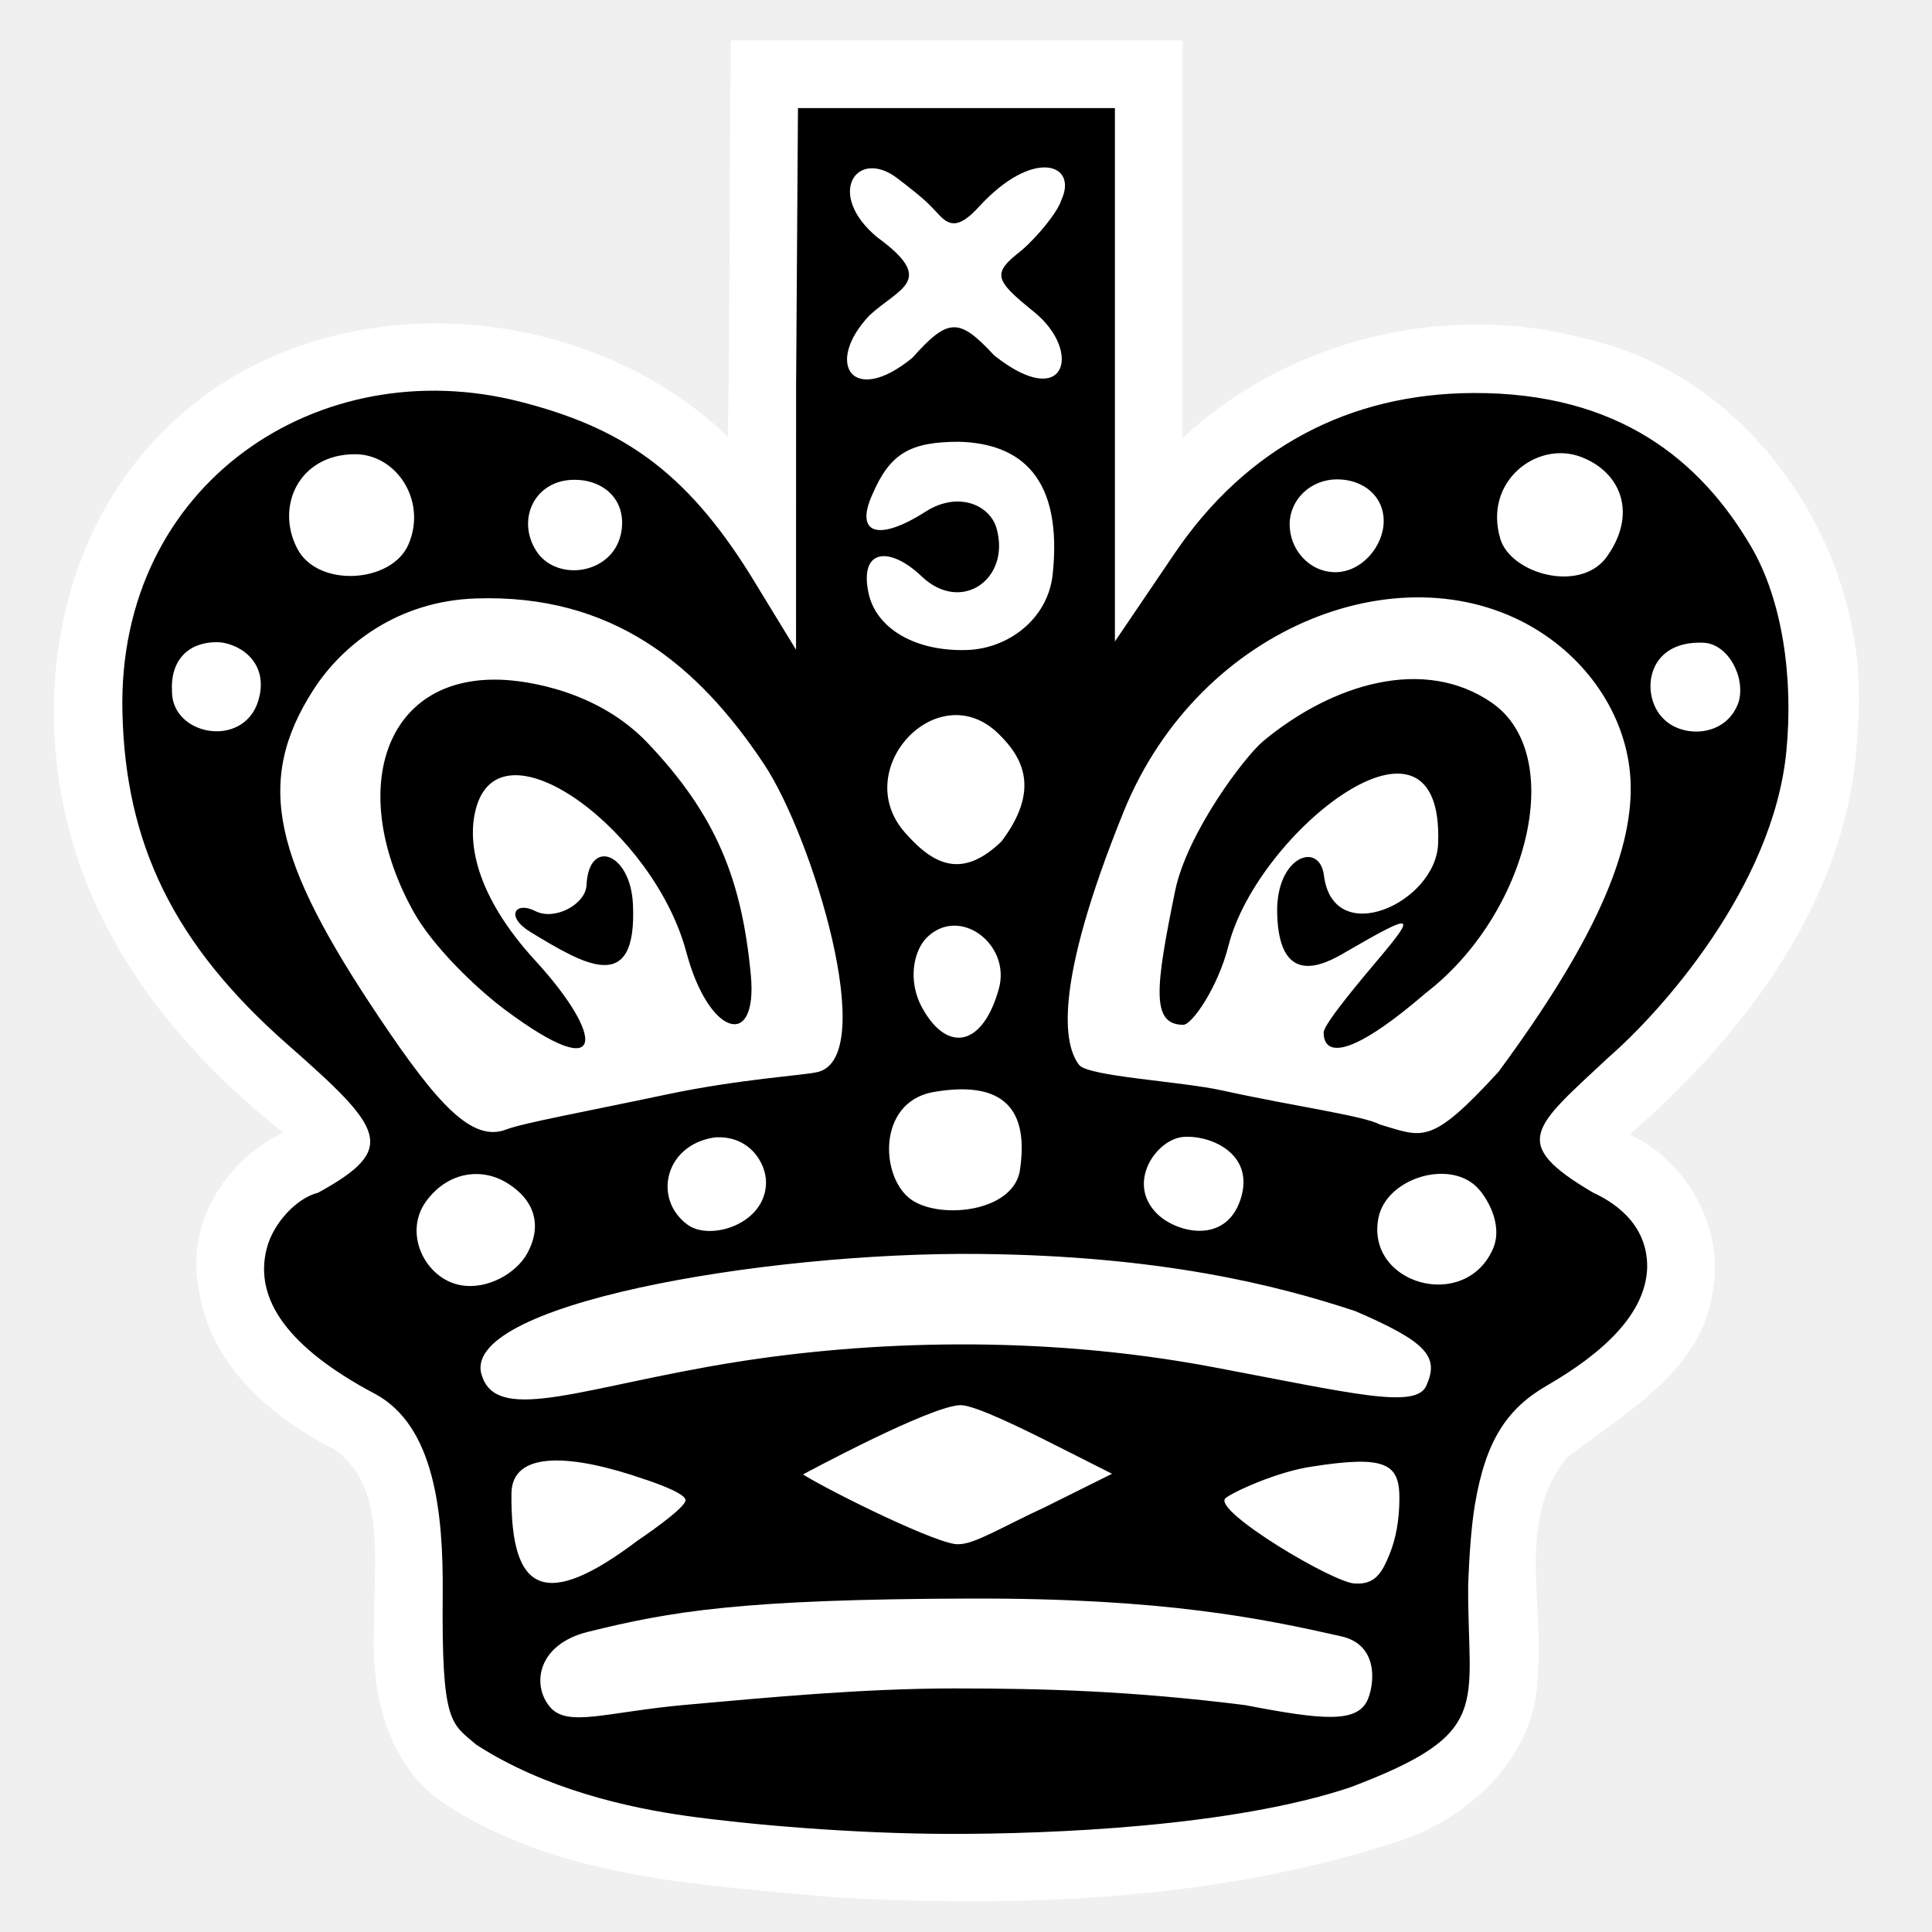
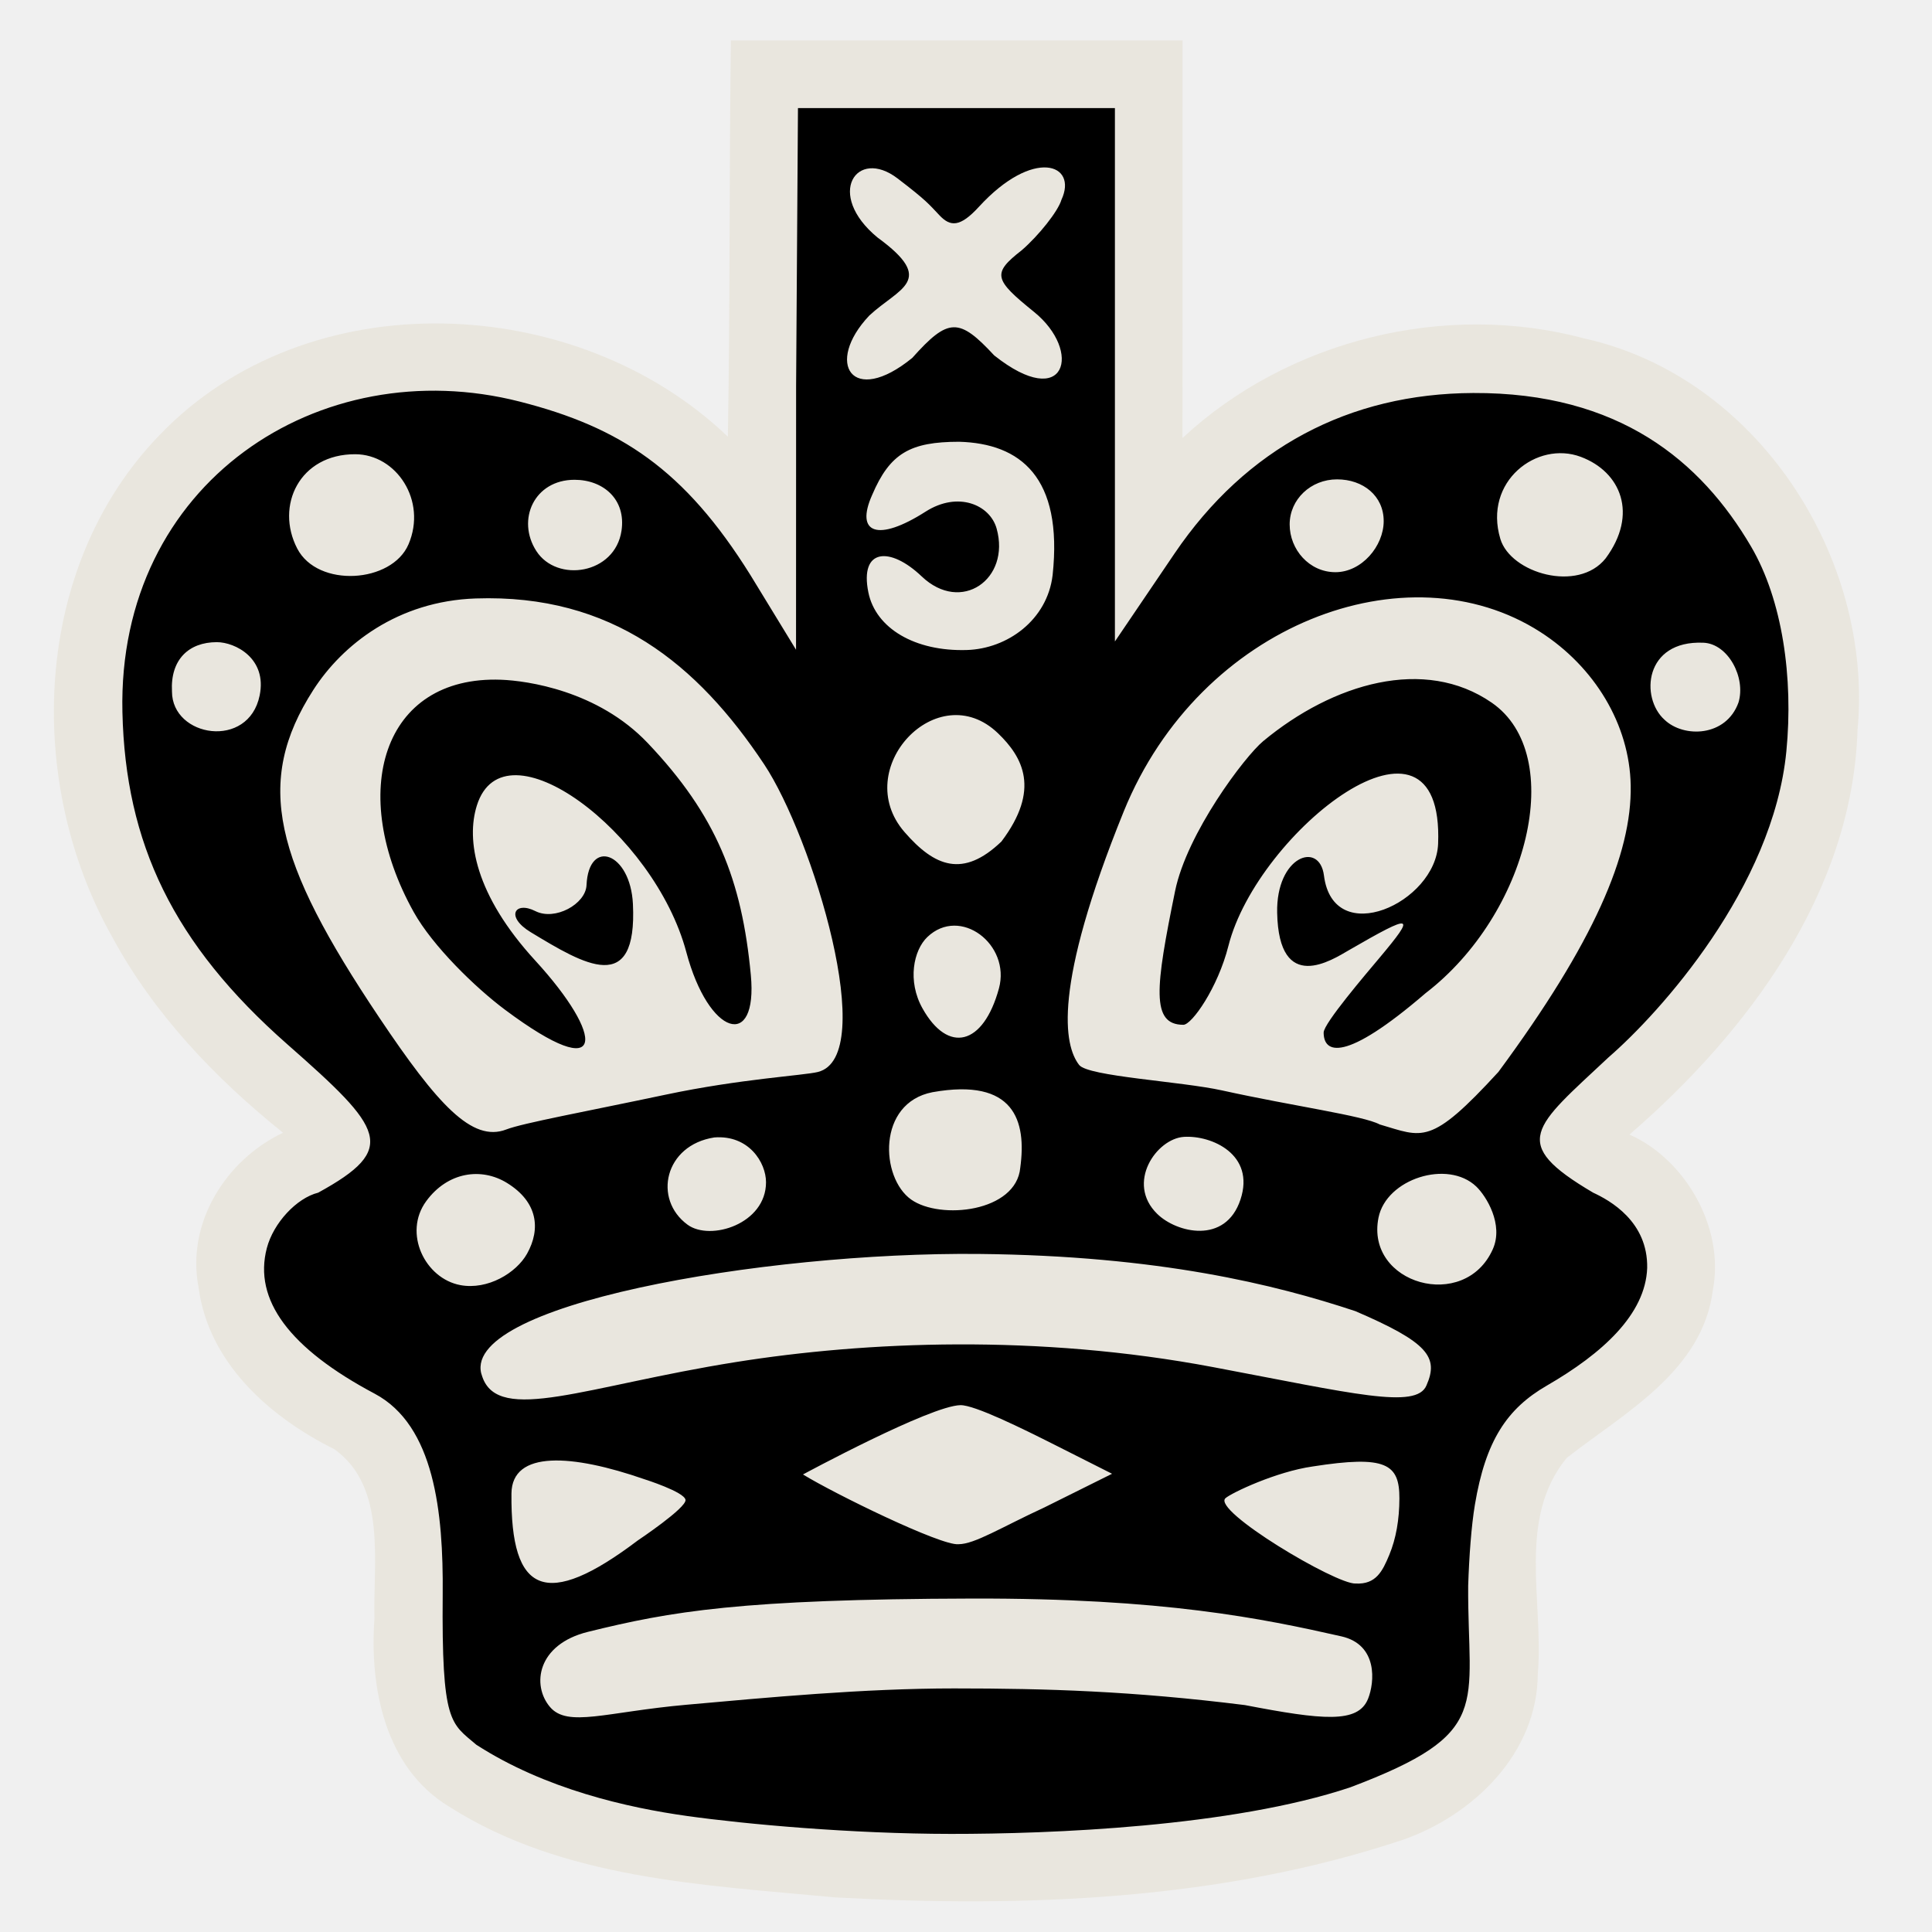
<svg xmlns="http://www.w3.org/2000/svg" version="1.0" width="300pt" height="300pt" viewBox="0 0 300 300" preserveAspectRatio="xMidYMid meet" id="svg2">
  <defs id="defs12">
    <filter style="color-interpolation-filters:sRGB;" id="filter18775">
      <feGaussianBlur in="SourceGraphic" stdDeviation="5.997" result="blur1" id="feGaussianBlur18721" />
      <feConvolveMatrix in="blur1" targetX="1" targetY="1" order="3 3" kernelMatrix="0 250 0 250 -1010 250 0 250 0 " result="convolve1" id="feConvolveMatrix18723" />
      <feComposite in="convolve1" in2="convolve1" k1="1" k2="1" k4="0.04" operator="arithmetic" result="composite1" id="feComposite18725" />
      <feColorMatrix in="composite1" values="0 0 0 0 0 0 0 0 0 0 0 0 0 0 0 -0.212 -0.715 -0.072 1 0 " result="color1" id="feColorMatrix18727" />
      <feGaussianBlur stdDeviation="0.61" result="blur2" id="feGaussianBlur18729" />
      <feColorMatrix values="1 0 0 0 0 0 1 0 0 0 0 0 1 0 0 0 0 0 2.7 -1 " result="color2" id="feColorMatrix18731" />
      <feFlood flood-color="rgb(255,255,255)" result="flood1" id="feFlood18733" />
      <feBlend in2="color2" mode="multiply" result="blend1" id="feBlend18735" />
      <feComponentTransfer in="blend1" result="component1" id="feComponentTransfer18743">
        <feFuncR type="discrete" tableValues="0 1 1 1" id="feFuncR18737" />
        <feFuncG type="discrete" tableValues="0 1 1 1" id="feFuncG18739" />
        <feFuncB type="discrete" tableValues="0 1 1 1" id="feFuncB18741" />
      </feComponentTransfer>
      <feGaussianBlur stdDeviation="0.61" result="blur3" id="feGaussianBlur18745" />
      <feColorMatrix in="blur3" values="0 0 0 0 0 0 0 0 0 0 0 0 0 0 0 -0.212 -0.715 -0.072 1 0 " result="color3" id="feColorMatrix18747" />
      <feColorMatrix values="1 0 0 0 0 0 1 0 0 0 0 0 1 0 0 0 0 0 1.9 -0.5 " result="color4" id="feColorMatrix18749" />
      <feFlood flood-color="rgb(0,0,0)" result="flood2" id="feFlood18751" />
      <feComposite in="flood2" in2="color4" operator="in" result="composite2" id="feComposite18753" />
      <feComposite in="composite2" in2="composite2" operator="arithmetic" k2="1" result="composite3" id="feComposite18755" />
      <feOffset dx="0" dy="0" result="offset1" id="feOffset18757" />
      <feFlood in="color4" flood-color="rgb(66,66,66)" result="flood3" id="feFlood18759" />
      <feComposite in="flood3" in2="color4" operator="out" result="composite4" id="feComposite18761" />
      <feComposite in="composite4" in2="composite4" operator="arithmetic" k2="1" result="composite5" id="feComposite18763" />
      <feMerge result="merge1" id="feMerge18769">
        <feMergeNode in="composite5" id="feMergeNode18765" />
        <feMergeNode in="offset1" id="feMergeNode18767" />
      </feMerge>
      <feColorMatrix values="1 0 0 0 0 0 1 0 0 0 0 0 1 0 0 0 0 0 1.3 0 " result="color5" flood-opacity="0.56" id="feColorMatrix18771" />
      <feComposite in="color5" in2="SourceGraphic" operator="in" result="composite8" id="feComposite18773" />
    </filter>
  </defs>
-   <path style="display:inline;fill:#ffffff;fill-opacity:1;stroke-width:2.986" d="M 113.477,7.771 C 113.218,27.785 113.373,47.802 113.023,67.814 89.577,45.333 47.835,43.499 24.787,67.545 4.977,87.986 3.821,121.318 17.397,145.443 c 6.457,11.967 16.007,21.99 26.554,30.447 -8.932,4.236 -15.064,14.079 -13.113,24.035 1.541,11.726 11.046,20.117 21.092,25.115 8.175,5.864 5.974,17.563 6.216,26.271 -0.786,10.75 1.643,23.174 11.563,29.205 17.726,11.323 39.645,12.178 59.992,14.113 29.545,1.61 59.926,0.469 88.197,-8.962 10.983,-3.86 20.848,-13.512 20.891,-25.777 0.951,-11.176 -3.277,-24.051 4.498,-33.514 9.006,-7.029 21.106,-13.479 22.693,-26.096 1.853,-9.79 -4.424,-20.356 -12.959,-24.1 18.382,-15.896 34.611,-37.6 35.416,-62.818 2.516,-26.774 -15.584,-54.825 -42.361,-60.792 -21.631,-5.827 -46.055,0.183 -62.463,15.449 0.035,-20.579 -0.005,-41.159 0.014,-61.738 h -70.139 l -0.008,1 z" id="path848" />
+   <path style="display:inline;fill:#e9e6de;fill-opacity:1;stroke-width:2.986" d="M 113.477,7.771 C 113.218,27.785 113.373,47.802 113.023,67.814 89.577,45.333 47.835,43.499 24.787,67.545 4.977,87.986 3.821,121.318 17.397,145.443 c 6.457,11.967 16.007,21.99 26.554,30.447 -8.932,4.236 -15.064,14.079 -13.113,24.035 1.541,11.726 11.046,20.117 21.092,25.115 8.175,5.864 5.974,17.563 6.216,26.271 -0.786,10.75 1.643,23.174 11.563,29.205 17.726,11.323 39.645,12.178 59.992,14.113 29.545,1.61 59.926,0.469 88.197,-8.962 10.983,-3.86 20.848,-13.512 20.891,-25.777 0.951,-11.176 -3.277,-24.051 4.498,-33.514 9.006,-7.029 21.106,-13.479 22.693,-26.096 1.853,-9.79 -4.424,-20.356 -12.959,-24.1 18.382,-15.896 34.611,-37.6 35.416,-62.818 2.516,-26.774 -15.584,-54.825 -42.361,-60.792 -21.631,-5.827 -46.055,0.183 -62.463,15.449 0.035,-20.579 -0.005,-41.159 0.014,-61.738 h -70.139 l -0.008,1 z" id="path848" />
  <path style="display:inline;fill:#000000;stroke-width:2.986" d="m 106.68,281.984 c -9.166,-1.278 -22.012,-4.153 -32.717,-11.06 -3.98,-3.402 -5.398,-3.25 -5.221,-23.427 0.111,-12.648 -1.281,-26.159 -10.565,-31.088 -13.218,-7.018 -18.851,-14.569 -16.744,-22.605 1.02,-3.891 4.608,-7.764 7.975,-8.607 12.471,-6.845 10.201,-9.855 -4.766,-23.016 C 26.847,146.531 19.477,130.925 19.009,110.58 18.191,74.972 49.642,54.421 80.734,62.368 96.305,66.347 106.264,72.843 116.535,89.311 l 7.073,11.581 0.011,-41.006 0.289,-43.102 h 24.885 24.33 v 41.412 41.412 l 9.255,-13.654 c 11.139,-16.433 27.146,-24.843 46.376,-24.928 22.687,-0.1 35.379,10.584 43.163,23.863 4.844,8.262 6.587,20.333 5.466,31.793 -2.063,21.106 -19.602,40.561 -27.596,47.488 -11.668,10.94 -15.596,13.261 -2.401,21.027 2.586,1.201 8.526,4.473 8.387,11.702 -0.262,7.199 -6.967,13.277 -15.576,18.254 -6.192,3.58 -9.511,8.545 -11.176,18.499 -0.55,3.291 -0.895,8.021 -1.044,12.592 -0.108,18.809 4.036,22.854 -18.309,31.292 -18.367,6.143 -46.569,7.245 -62.018,7.231 -15.448,-0.014 -31.805,-1.503 -40.971,-2.781 z m 41.578,-19.806 c 14.244,0.002 27.552,0.402 45.048,2.586 12.059,2.315 17.569,2.899 19.126,-0.978 1.026,-2.555 1.56,-8.404 -4.149,-9.695 -12.242,-2.768 -27.586,-5.943 -57.31,-5.869 -35.986,0.089 -46.801,1.989 -59.675,5.17 -7.909,1.955 -8.757,8.301 -5.896,11.667 2.745,3.23 8.709,0.767 21.183,-0.345 12.572,-1.121 27.43,-2.538 41.674,-2.537 z m -49.207,-22.99 c 0,0 7.557,-5.049 7.395,-6.287 -0.162,-1.239 -6.388,-3.209 -6.388,-3.209 -11.204,-3.892 -20.574,-4.543 -20.639,2.221 -0.152,15.626 5.339,18.081 19.632,7.275 z m 116.673,2.262 c 1.056,-2.546 1.563,-5.478 1.574,-8.767 0.019,-5.391 -2.1,-6.744 -13.455,-4.972 -5.724,0.812 -12.641,4.119 -13.55,4.927 -2.145,1.905 17.168,13.42 20.211,13.252 3.153,0.164 4.163,-1.895 5.22,-4.441 z m -53.547,-7.379 10.503,-5.225 -8.739,-4.409 c -5.189,-2.618 -12.601,-6.277 -14.798,-6.244 -4.677,0.071 -24.457,10.761 -24.457,10.761 4.877,2.994 21.47,11.116 24.148,10.83 2.517,-0.004 6.619,-2.61 13.343,-5.713 z m -47.951,-22.564 c 20.268,-3.234 46.942,-4.358 74.141,0.777 21.76,4.108 31.572,6.6 33.134,2.841 1.938,-4.39 0.253,-6.677 -11.042,-11.532 -12.461,-4.137 -30.49,-8.598 -58.403,-8.881 -33.617,-0.341 -81.476,7.987 -77.17,19.052 2.517,7.423 16.132,1.445 39.339,-2.257 z M 81.84,194.676 c 2.157,-3.859 1.66,-8.047 -3.111,-10.987 -3.982,-2.454 -9.202,-1.731 -12.54,2.819 -3.644,4.967 -0.185,12.029 5.306,13.046 4.229,0.783 8.673,-1.885 10.345,-4.878 z m 149.966,-0.709 c 1.704,-3.83 -1.014,-8.23 -2.569,-9.719 -4.429,-4.241 -13.97,-1.207 -15.184,4.829 -2.07,10.294 13.378,14.725 17.753,4.89 z M 118.947,183.579 c 0,-3.058 -2.669,-7.367 -8.018,-6.958 -7.742,1.183 -9.575,9.596 -4.159,13.555 3.527,2.579 12.177,-0.113 12.177,-6.597 z m 60.751,4.918 c 2.989,2.932 10.591,4.798 12.921,-2.228 2.33,-7.026 -4.508,-10.006 -8.777,-9.737 -4.269,0.269 -9.059,7.174 -4.144,11.966 z m -21.27,-7.19 c 0.988,-7.237 -0.895,-13.983 -13.638,-11.709 -8.628,1.678 -8.092,13.281 -3.307,16.667 4.524,3.201 16.333,1.938 16.945,-4.958 z m -55.015,-11.338 c 11.584,-2.448 21.364,-2.963 23.582,-3.511 9.577,-2.366 -0.848,-36.52 -8.348,-47.79 C 108.317,103.144 95.034,92.206 73.868,92.928 61.773,93.34 53.173,100.095 48.654,107.131 c -9.222,14.356 -6.131,26.464 10.231,50.868 9.052,13.502 14.425,19.434 19.734,17.383 2.574,-0.994 12.212,-2.754 24.793,-5.413 z M 78.412,156.787 c -4.581,-3.42 -11.223,-9.872 -14.176,-15.175 -10.313,-18.522 -4.886,-36.746 13.574,-36.062 4.006,0.149 15.004,1.668 22.748,9.808 10.681,11.226 14.641,21.278 16.03,36.04 1.106,11.753 -6.55,9.475 -10.017,-3.555 -4.955,-18.617 -28.305,-36.111 -32.517,-22.789 -1.701,5.38 -0.305,13.888 9.071,24.114 10.67,11.637 11.422,19.664 -4.713,7.619 z m 4.01,-12.028 c -4.012,-2.426 -2.464,-4.893 0.714,-3.282 3.04,1.541 7.805,-1.089 7.938,-4.024 0.334,-7.383 6.818,-5.104 7.206,2.922 0.697,14.408 -7.555,9.404 -15.858,4.383 z m 150.246,21.694 c 14.807,-20.052 20.741,-33.815 20.547,-44.489 -0.172,-9.475 -5.616,-18.419 -14.03,-23.826 -20.596,-13.235 -52.808,-1.334 -64.68,27.834 -11.129,27.448 -9.27,36.377 -6.94,39.39 1.389,1.796 15.779,2.54 22.223,3.963 11.04,2.438 21.929,3.913 24.447,5.278 6.72,1.961 7.811,3.435 18.433,-8.15 z m -27.131,-6.125 c 0,-1.41 6.628,-9.161 8.695,-11.625 5.663,-6.753 5.268,-6.967 -4.751,-1.172 -2.659,1.538 -10.902,6.94 -11.164,-5.8 -0.181,-8.777 6.576,-11.203 7.266,-5.78 1.462,11.487 17.362,4.247 17.726,-4.92 0.983,-24.821 -28.068,-1.939 -32.562,15.849 -1.644,6.508 -5.68,12.249 -6.994,12.249 -5.049,0 -4.357,-5.737 -1.285,-20.771 1.836,-8.984 10.812,-20.896 13.689,-23.281 10.852,-8.997 25.061,-13.171 35.487,-5.96 11.755,8.131 5.681,32.84 -10.27,45.095 -12.647,10.882 -15.839,9.354 -15.839,6.115 z m -50.424,-6.838 c 1.866,-6.833 -6.027,-12.86 -11.118,-7.985 -2.138,2.047 -3.135,6.807 -0.753,11.07 3.968,7.1 9.449,5.782 11.871,-3.086 z m 0.387,-22.818 c 6.097,-8.071 3.336,-13.092 -0.533,-16.811 -9.366,-9.002 -23.001,5.546 -14.525,15.326 4.695,5.417 9.112,7.179 15.058,1.485 z M 40.318,107.992 c 1.189,-5.764 -3.809,-8.278 -6.65,-8.278 -4.363,0 -7.233,2.719 -6.964,7.66 0,7.121 11.894,9.052 13.614,0.618 z m 229.631,1.102 c 1.182,-3.869 -1.604,-9.144 -5.45,-9.293 -9.192,-0.397 -9.82,8.569 -6.031,11.963 2.967,2.841 9.545,2.685 11.48,-2.67 z M 163.449,89.319 c 1.636,-15.264 -5.031,-20.46 -14.517,-20.722 -7.579,0.006 -10.739,1.767 -13.507,8.263 -2.681,6.014 0.905,7.31 8.296,2.589 5.048,-3.224 10.007,-1.066 11.037,2.634 2.181,7.839 -5.493,13.275 -11.637,7.423 -4.905,-4.671 -9.677,-4.386 -8.281,2.48 1.139,5.6 7.26,9.194 15.288,8.948 6.317,-0.194 12.491,-4.67 13.32,-11.616 z M 96.507,82.41 c 0.726,-4.873 -2.836,-7.909 -7.294,-7.909 -6.272,0 -9.049,6.23 -5.928,11.066 3.2,4.959 12.213,3.618 13.222,-3.157 z m -33.073,2.111 c 2.904,-6.797 -1.89,-13.961 -8.257,-13.989 -8.651,-0.037 -12.476,7.989 -9.021,14.65 3.185,6.141 14.695,5.385 17.277,-0.661 z M 214.858,80.909 c 0,-3.896 -3.174,-6.474 -7.243,-6.474 -4.069,0 -7.357,3.101 -7.357,6.998 0,3.896 3.04,7.416 7.109,7.416 4.069,0 7.492,-4.044 7.492,-7.94 z m 34.462,5.797 c 5.089,-6.861 2.393,-13.438 -3.865,-15.771 -6.794,-2.541 -15.152,3.816 -12.483,12.743 1.59,5.318 12.069,8.409 16.348,3.028 z M 154.384,55.192 c 11.167,8.852 13.74,-0.654 6.164,-6.773 -6.243,-5.043 -6.525,-5.949 -1.878,-9.575 2.617,-2.264 5.633,-6.046 6.146,-7.812 2.616,-5.62 -4.373,-8.138 -12.824,1.093 -2.944,3.215 -4.436,3.068 -6.095,1.326 -1.654,-1.736 -1.943,-2.247 -6.529,-5.749 -6.358,-4.855 -11.274,2.452 -3.103,9.181 9.261,6.753 3.324,7.823 -1.281,12.117 -6.989,7.385 -2.68,14.212 6.67,6.577 5.612,-6.278 7.26,-6.28 12.73,-0.384 z" id="path872" />
</svg>
